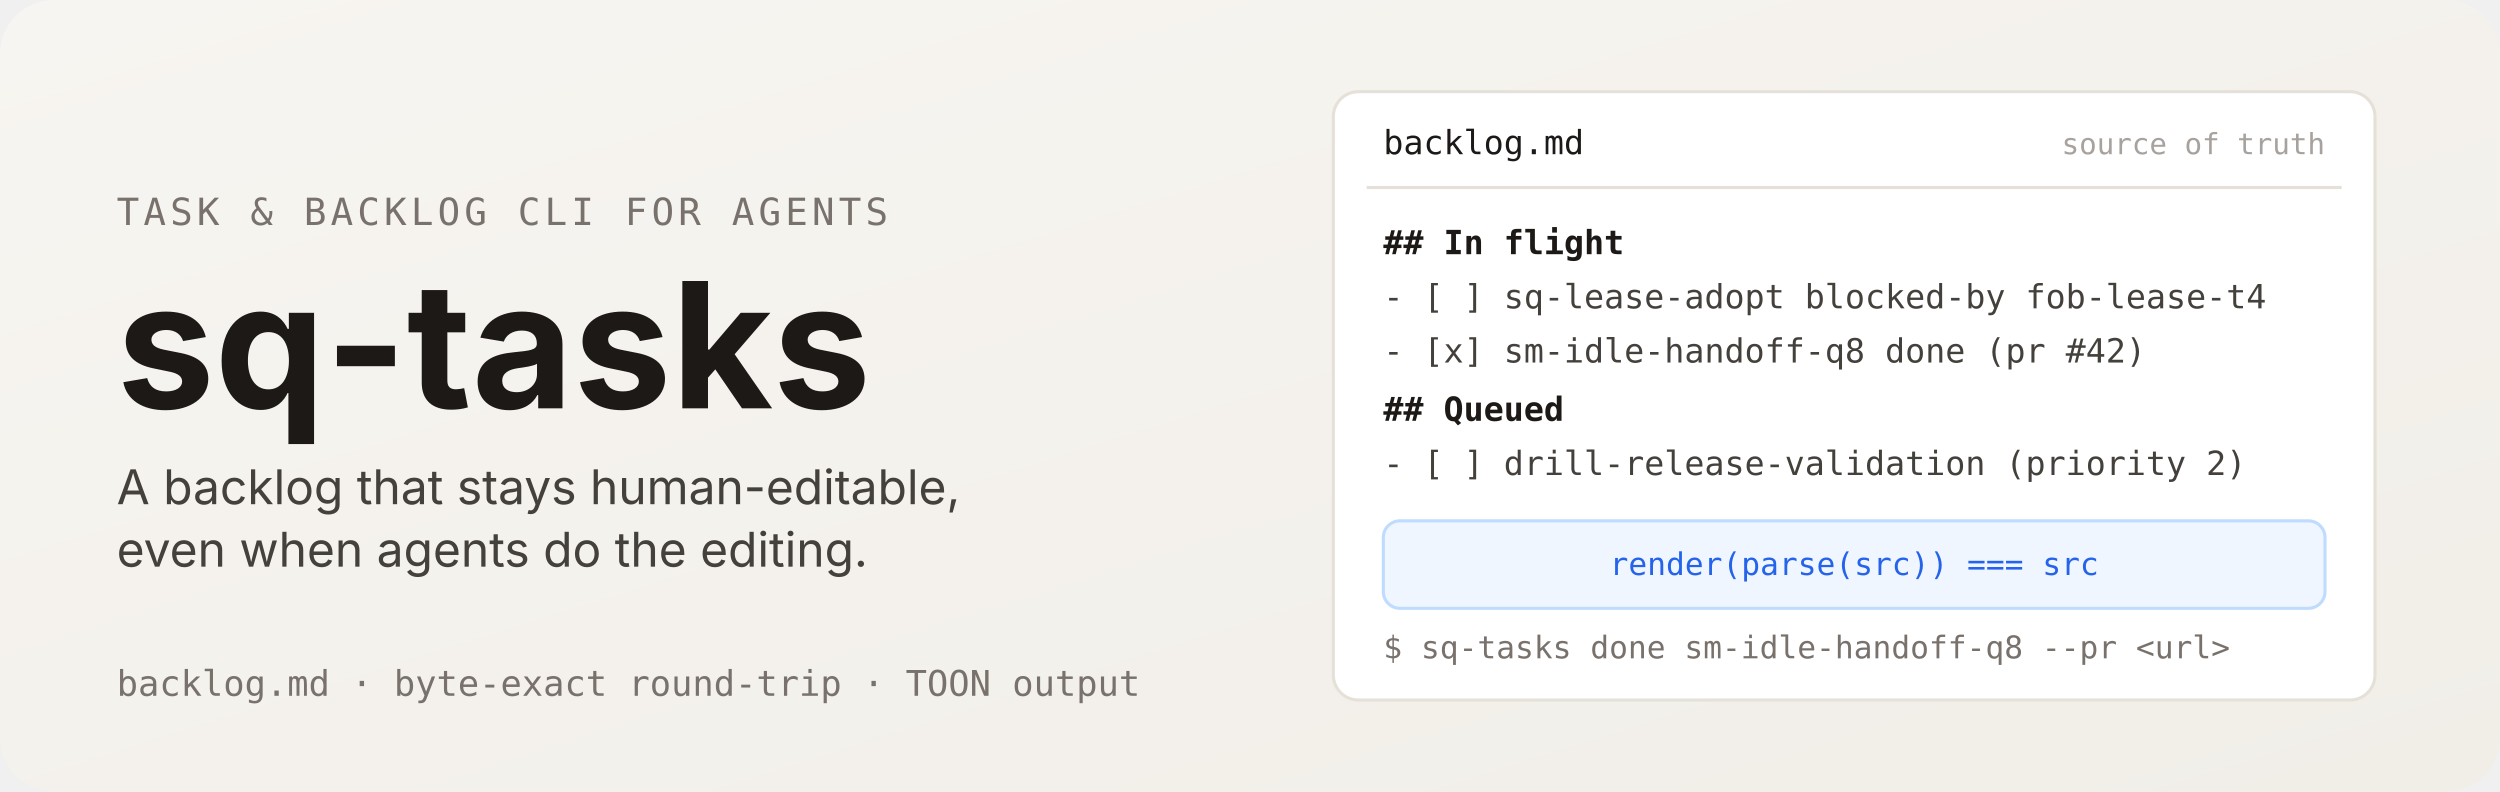
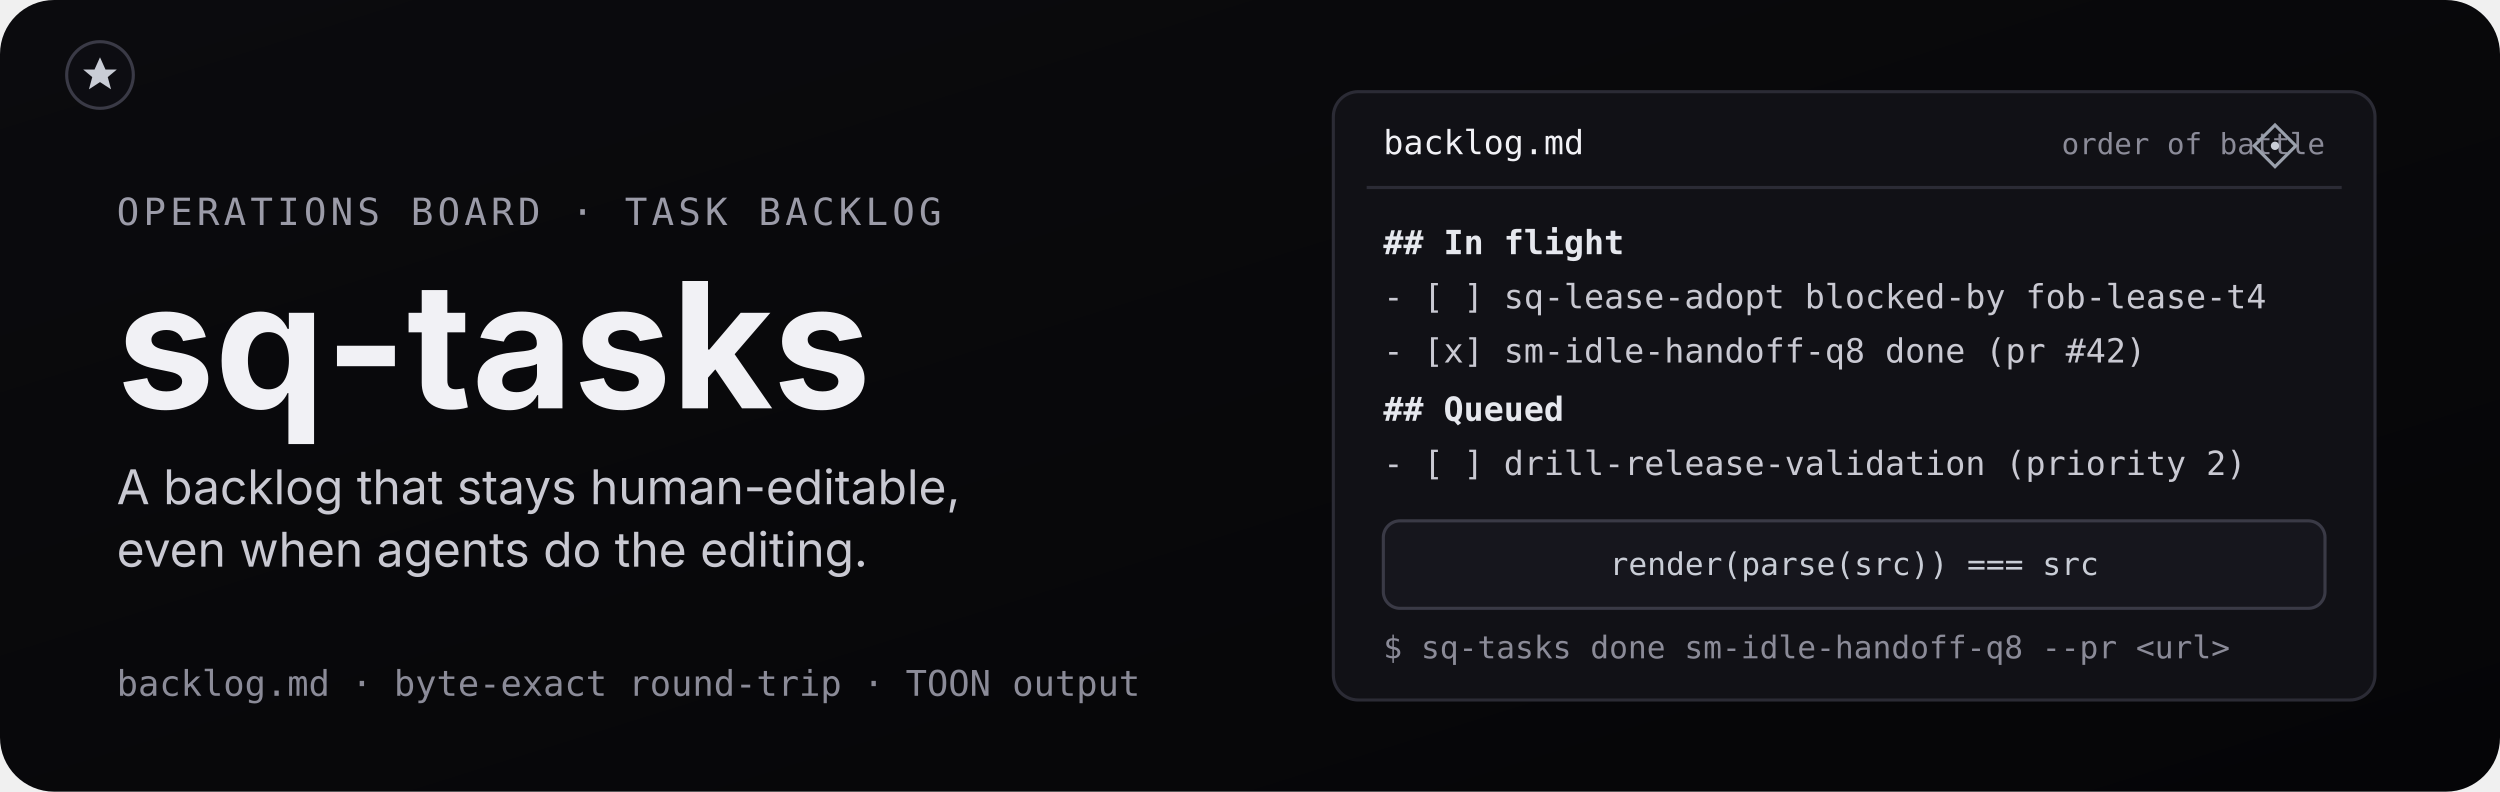
<svg xmlns="http://www.w3.org/2000/svg" width="1200" height="380" viewBox="0 0 1200 380" role="img" aria-labelledby="title desc">
  <defs>
    <linearGradient id="bg" x1="0" y1="0" x2="1" y2="1">
-       <stop offset="0" stop-color="#f7f5f1" />
-       <stop offset="1" stop-color="#f1eee8" />
+       <stop offset="0" stop-color="#0b0b0e" />
+       <stop offset="1" stop-color="#050507" />
    </linearGradient>
  </defs>
  <rect width="1200" height="380" rx="26" fill="url(#bg)" />
+   <g id="unit-patch" transform="translate(48 36)">
+     <circle r="16" fill="#0d0d12" stroke="#3a3a46" stroke-width="1.5" />
+     <path d="M0 -8.5 L2.63 -2.63 L8.08 -2.63 L3.72 1.01 L5.31 6.87 L0 3.4 L-5.31 6.87 L-3.72 1.01 L-8.08 -2.63 L-2.63 -2.63 Z" fill="#c9cdd6" />
+   </g>
  <g id="title-block" transform="translate(56 108)">
-     <text x="0" y="0" font-family="ui-monospace, SFMono-Regular, Menlo, monospace" font-size="18" fill="#78716c" letter-spacing="2">TASK &amp; BACKLOG CLI FOR AGENTS</text>
-     <text x="0" y="88" font-family="-apple-system, BlinkMacSystemFont, Segoe UI, PingFang SC, sans-serif" font-size="84" font-weight="700" fill="#1c1917">sq-tasks</text>
-     <text x="0" y="134" font-family="-apple-system, BlinkMacSystemFont, Segoe UI, PingFang SC, sans-serif" font-size="23" fill="#44403c">A backlog that stays human-editable,</text>
-     <text x="0" y="164" font-family="-apple-system, BlinkMacSystemFont, Segoe UI, PingFang SC, sans-serif" font-size="23" fill="#44403c">even when agents do the editing.</text>
-     <text x="0" y="226" font-family="ui-monospace, SFMono-Regular, Menlo, monospace" font-size="17" fill="#78716c">backlog.md · byte-exact round-trip · TOON output</text>
+     <text x="0" y="0" font-family="ui-monospace, SFMono-Regular, Menlo, monospace" font-size="18" fill="#9b9ba8" letter-spacing="2">OPERATIONS BOARD · TASK BACKLOG</text>
+     <text x="0" y="88" font-family="-apple-system, BlinkMacSystemFont, Segoe UI, PingFang SC, sans-serif" font-size="84" font-weight="700" fill="#f1f1f5">sq-tasks</text>
+     <text x="0" y="134" font-family="-apple-system, BlinkMacSystemFont, Segoe UI, PingFang SC, sans-serif" font-size="23" fill="#c9c9d2">A backlog that stays human-editable,</text>
+     <text x="0" y="164" font-family="-apple-system, BlinkMacSystemFont, Segoe UI, PingFang SC, sans-serif" font-size="23" fill="#c9c9d2">even when agents do the editing.</text>
+     <text x="0" y="226" font-family="ui-monospace, SFMono-Regular, Menlo, monospace" font-size="17" fill="#8b8b98">backlog.md · byte-exact round-trip · TOON output</text>
  </g>
  <g id="backlog-card" transform="translate(640 44)">
-     <rect width="500" height="292" rx="12" fill="#ffffff" stroke="#e5e1d8" stroke-width="1.5" />
-     <text x="24" y="30" font-family="ui-monospace, SFMono-Regular, Menlo, monospace" font-size="16" fill="#1c1917">backlog.md</text>
-     <text x="476" y="30" font-family="ui-monospace, SFMono-Regular, Menlo, monospace" font-size="14" fill="#a8a29e" text-anchor="end">source of truth</text>
-     <line x1="16" y1="46" x2="484" y2="46" stroke="#e5e1d8" stroke-width="1.5" />
+     <rect width="500" height="292" rx="12" fill="#111116" stroke="#2b2b35" stroke-width="1.5" />
+     <text x="24" y="30" font-family="ui-monospace, SFMono-Regular, Menlo, monospace" font-size="16" fill="#f1f1f5">backlog.md</text>
+     <text x="476" y="30" font-family="ui-monospace, SFMono-Regular, Menlo, monospace" font-size="14" fill="#8b8b98" text-anchor="end">order of battle</text>
+     <path d="M452 16 L462 26 L452 36 L442 26 Z" fill="none" stroke="#9aa0ac" stroke-width="1.5" />
+     <circle cx="452" cy="26" r="2" fill="#c9cdd6" />
+     <line x1="16" y1="46" x2="484" y2="46" stroke="#2b2b35" stroke-width="1.5" />
    <g font-family="ui-monospace, SFMono-Regular, Menlo, monospace" font-size="16">
-       <text x="24" y="78" font-weight="bold" fill="#1c1917">## In flight</text>
-       <text x="24" y="104" fill="#44403c">- [ ] sq-lease-adopt  blocked-by fob-lease-t4</text>
-       <text x="24" y="130" fill="#44403c">- [x] sm-idle-handoff-q8  done (pr #42)</text>
-       <text x="24" y="158" font-weight="bold" fill="#1c1917">## Queued</text>
-       <text x="24" y="184" fill="#44403c">- [ ] drill-release-validation  (priority 2)</text>
+       <text x="24" y="78" font-weight="bold" fill="#e6e8ee">## In flight</text>
+       <text x="24" y="104" fill="#c9c9d2">- [ ] sq-lease-adopt  blocked-by fob-lease-t4</text>
+       <text x="24" y="130" fill="#c9c9d2">- [x] sm-idle-handoff-q8  done (pr #42)</text>
+       <text x="24" y="158" font-weight="bold" fill="#e6e8ee">## Queued</text>
+       <text x="24" y="184" fill="#c9c9d2">- [ ] drill-release-validation  (priority 2)</text>
    </g>
-     <rect x="24" y="206" width="452" height="42" rx="8" fill="#eff6ff" stroke="#bfdbfe" stroke-width="1.5" />
-     <text x="250" y="232" font-family="ui-monospace, SFMono-Regular, Menlo, monospace" font-size="15" fill="#2563eb" text-anchor="middle">render(parse(src)) === src</text>
-     <text x="24" y="272" font-family="ui-monospace, SFMono-Regular, Menlo, monospace" font-size="15" fill="#78716c">$ sq-tasks done sm-idle-handoff-q8 --pr &lt;url&gt;</text>
+     <rect x="24" y="206" width="452" height="42" rx="8" fill="#16161d" stroke="#3a3a46" stroke-width="1.5" />
+     <text x="250" y="232" font-family="ui-monospace, SFMono-Regular, Menlo, monospace" font-size="15" fill="#c9cdd6" text-anchor="middle">render(parse(src)) === src</text>
+     <text x="24" y="272" font-family="ui-monospace, SFMono-Regular, Menlo, monospace" font-size="15" fill="#8b8b98">$ sq-tasks done sm-idle-handoff-q8 --pr &lt;url&gt;</text>
  </g>
</svg>
